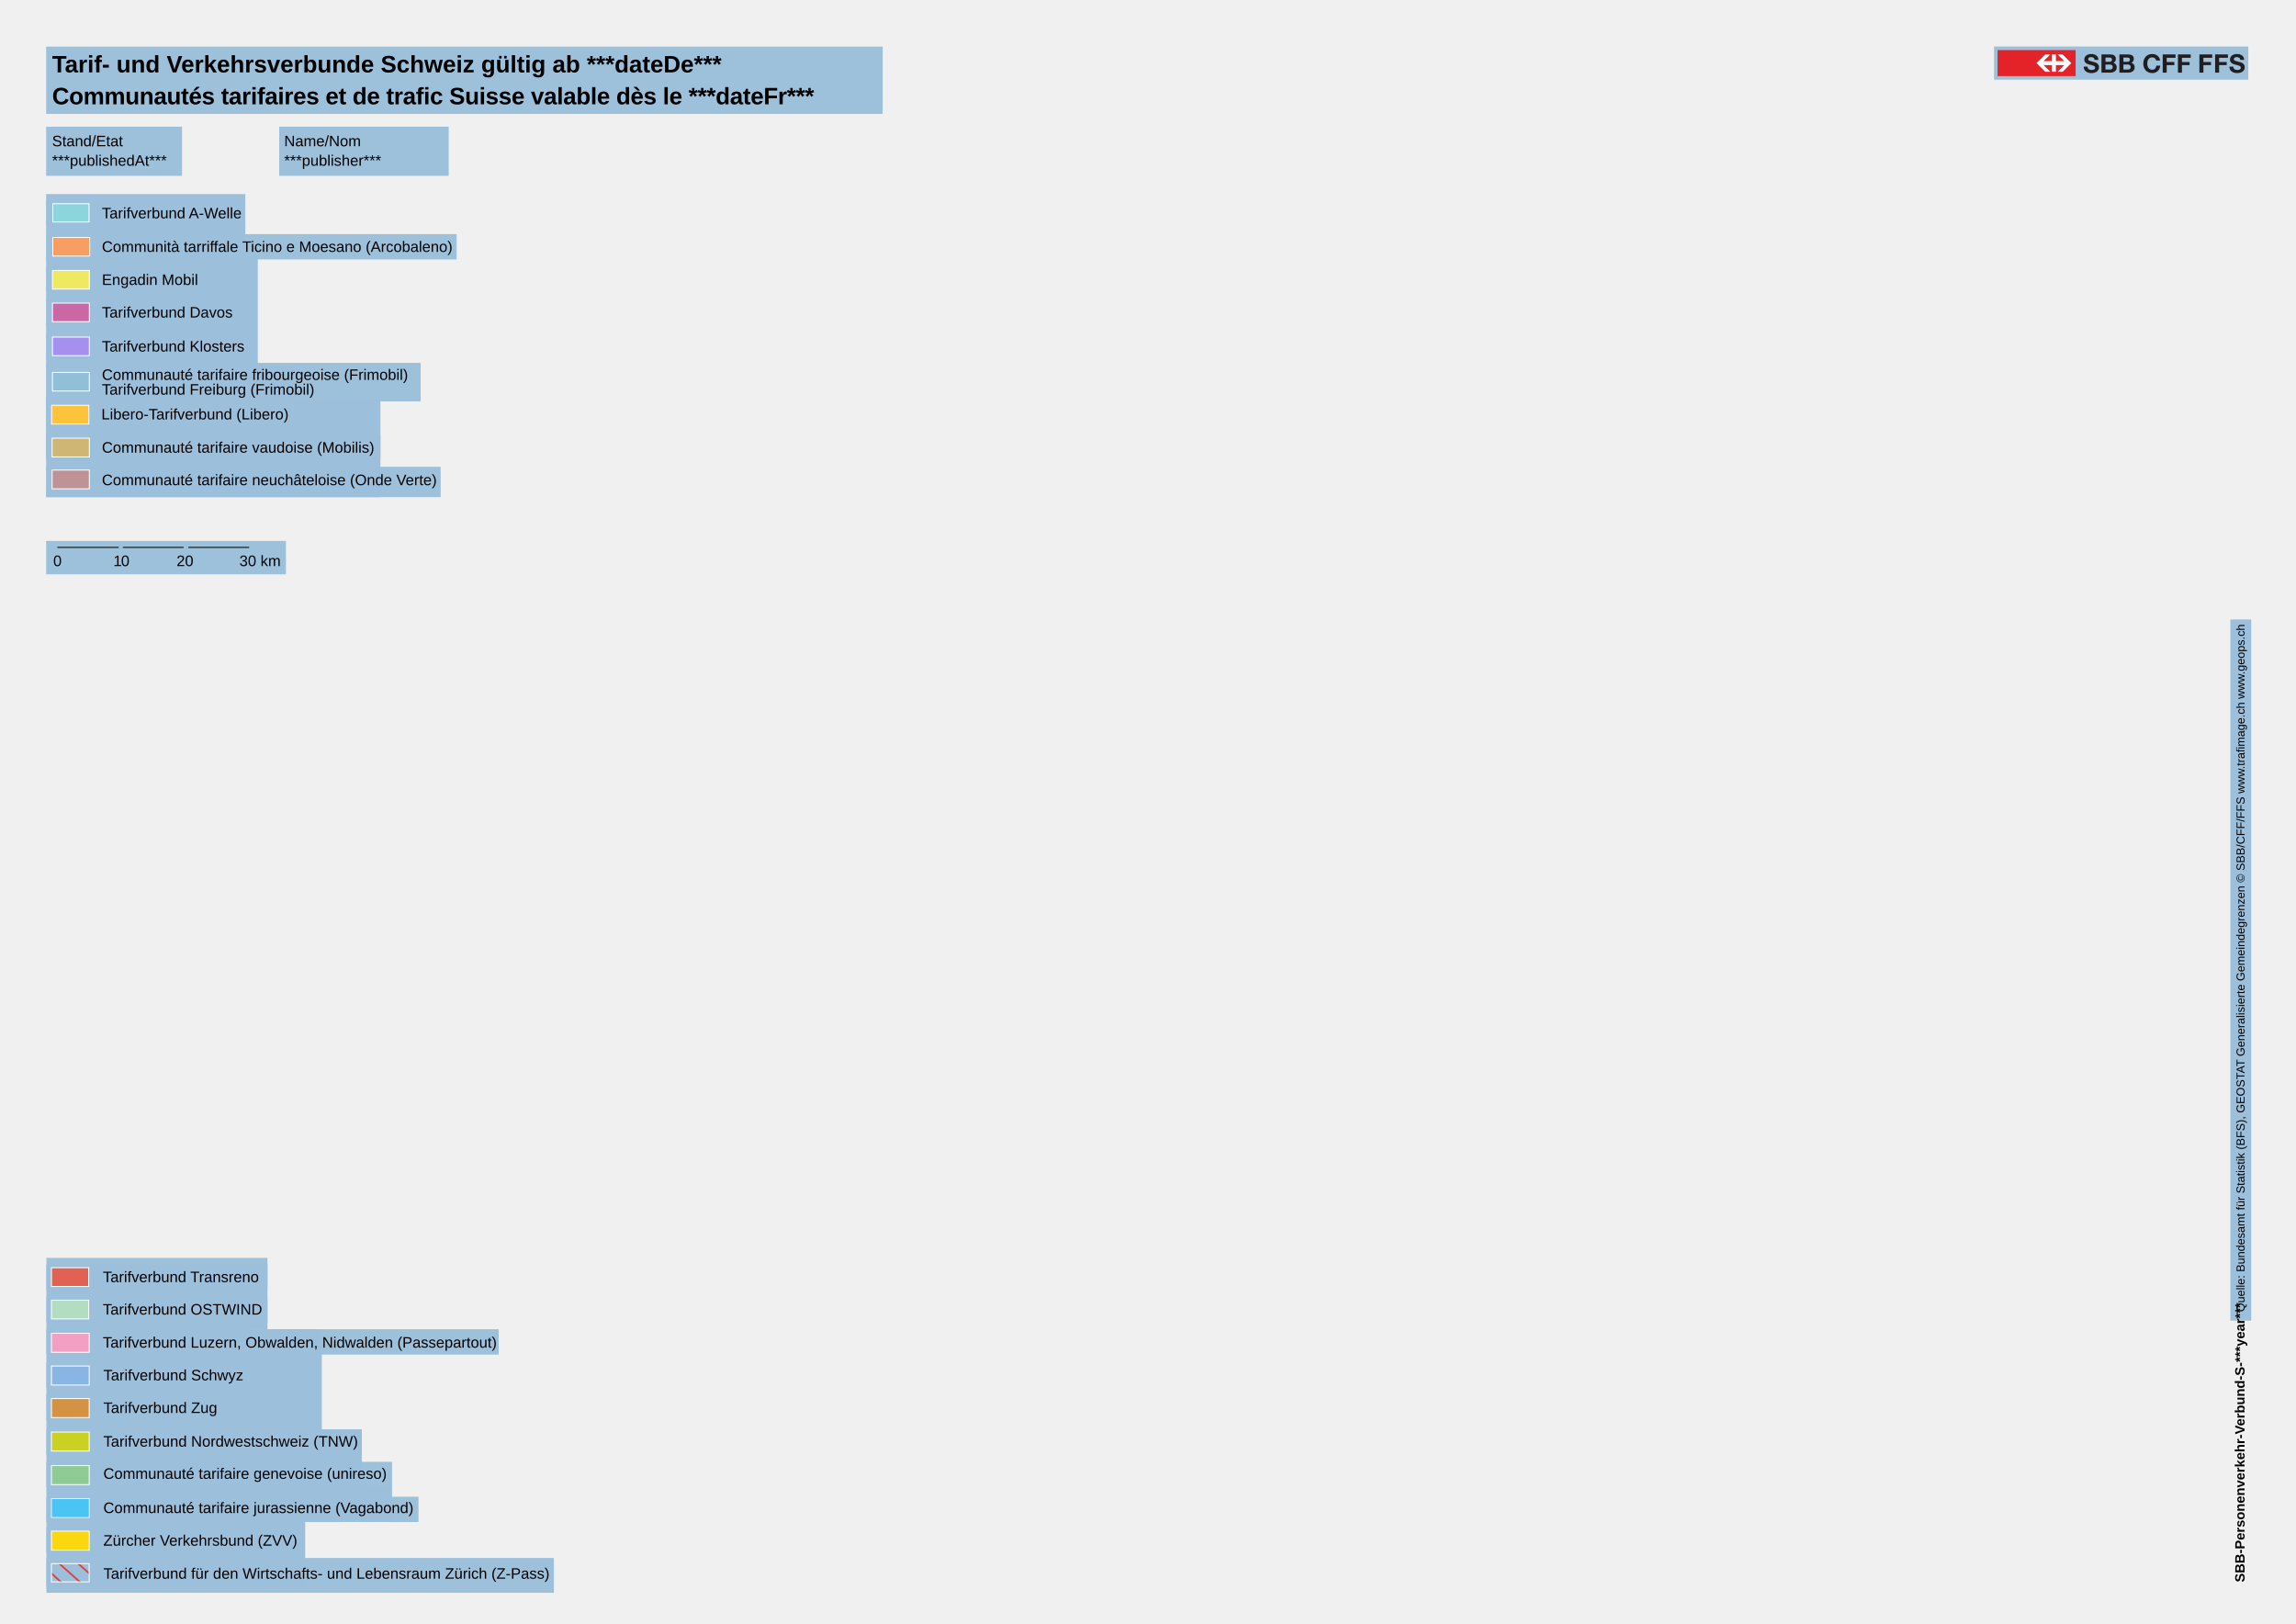
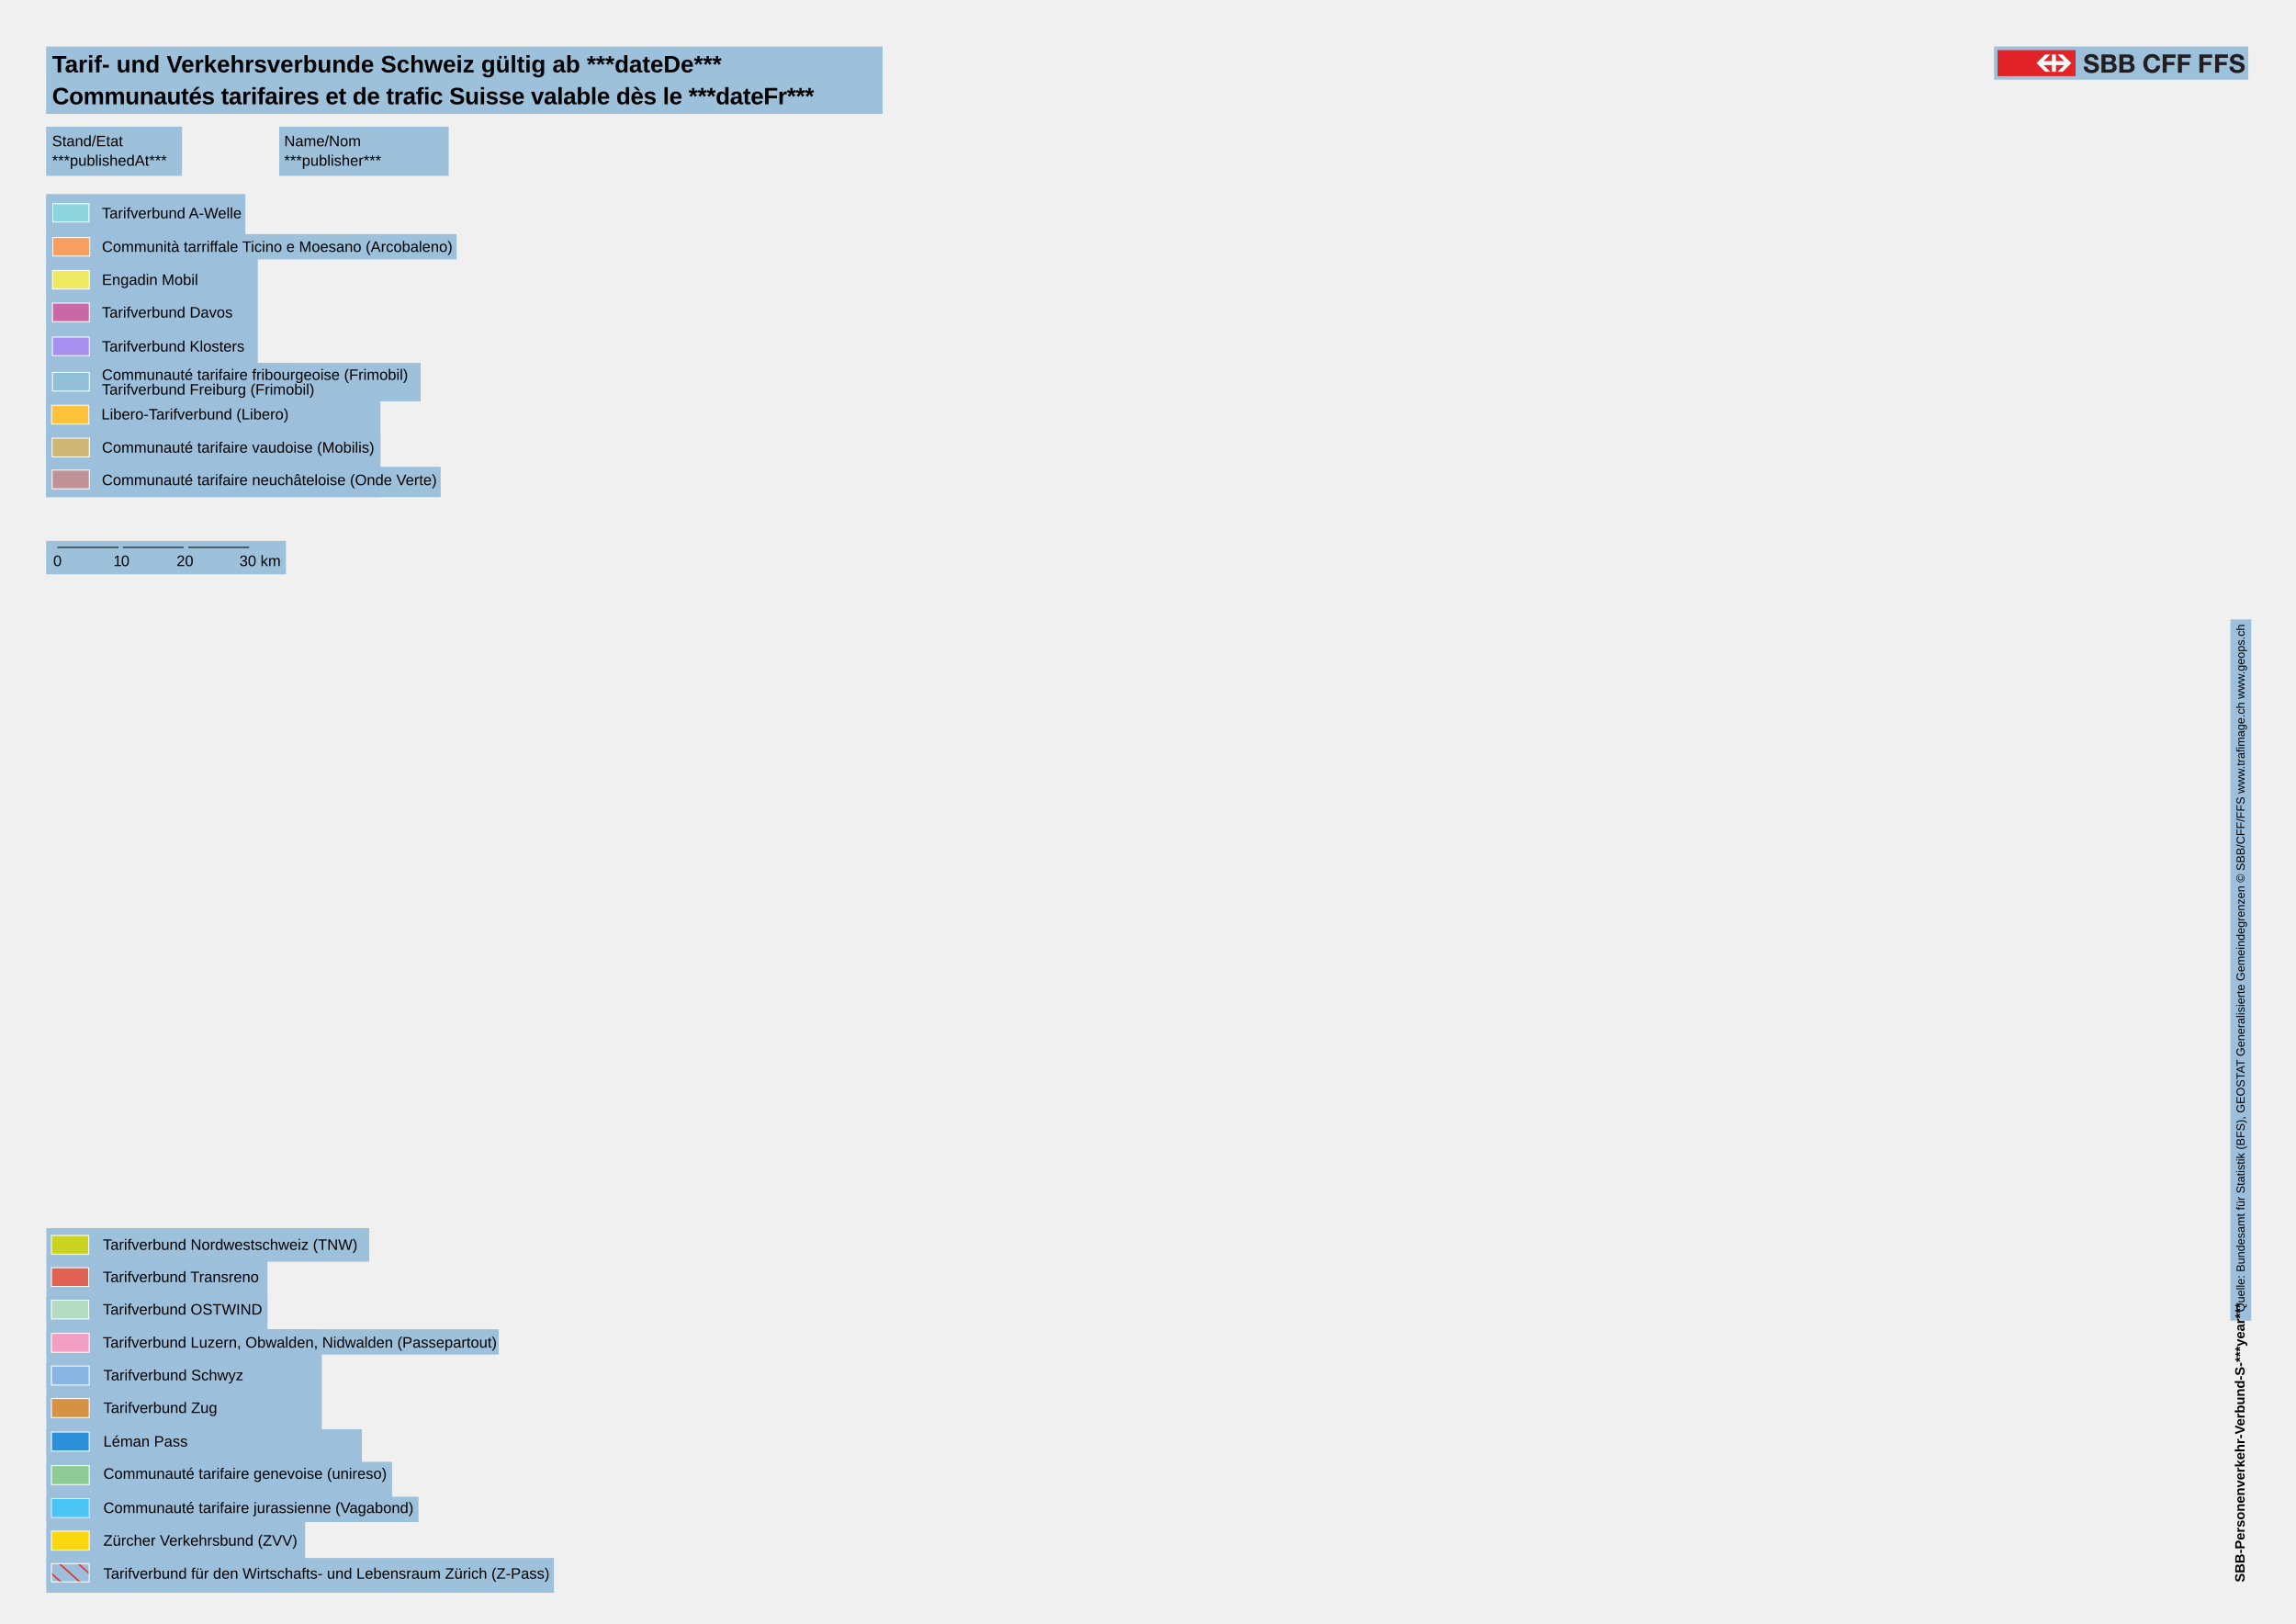
<svg xmlns="http://www.w3.org/2000/svg" id="svg8" width="2380.4" height="1683.111" version="1.1" viewBox="0 0 629.814 445.323">
  <defs id="defs2">
    <clipPath id="clip-path">
      <path id="rect2286" d="M3948.481 99.001h488.578v51.438h-488.578z" style="fill:none" />
    </clipPath>
    <clipPath id="clip-path-2">
      <path id="rect2289" d="M101.708 3090.76h74.539v36.066h-74.539z" style="fill:none" />
    </clipPath>
    <clipPath id="clip-path-77">
      <path id="path1545" d="M3910.071 19.321h708.661v74.608h-708.661z" class="cls-1" />
    </clipPath>
    <clipPath id="clip-path-2-6">
      <path id="path1548" d="M12.701 3161.651h57.046v28.745H12.701Z" class="cls-1" />
    </clipPath>
    <clipPath id="clip-path-7">
      <path id="path1545-6" d="M3910.071 19.321h708.661v74.608h-708.661z" class="cls-1" style="fill:none" />
    </clipPath>
    <clipPath id="clip-path-2-7">
      <path id="path1548-3" d="M12.701 3161.651h57.046v28.745H12.701Z" class="cls-1" style="fill:none" />
    </clipPath>
    <clipPath id="clip-path-8">
      <path id="path1545-0" d="M3910.071 19.321h708.661v74.608h-708.661z" class="cls-1" style="fill:none" />
    </clipPath>
    <clipPath id="clip-path-2-4">
      <path id="path1548-2" d="M12.701 3161.651h57.046v28.745H12.701Z" class="cls-1" style="fill:none" />
    </clipPath>
    <clipPath id="clip-path-8-0">
      <path id="path1545-0-4" d="M3910.071 19.321h708.661v74.608h-708.661z" class="cls-1" style="fill:none" />
    </clipPath>
    <clipPath id="clip-path-2-4-0">
      <path id="path1548-2-9" d="M12.701 3161.651h57.046v28.745H12.701Z" class="cls-1" style="fill:none" />
    </clipPath>
    <clipPath id="clip-path-8-0-0">
      <path id="path1545-0-4-9" d="M3910.071 19.321h708.661v74.608h-708.661z" class="cls-1" style="fill:none" />
    </clipPath>
    <clipPath id="clip-path-2-4-0-1">
      <path id="path1548-2-9-7" d="M12.701 3161.651h57.046v28.745H12.701Z" class="cls-1" style="fill:none" />
    </clipPath>
    <filter id="a" style="color-interpolation-filters:sRGB">
      <feFlood id="feFlood1298" flood-color="#9CBFDB" flood-opacity="1" result="result1" />
      <feImage id="feImage1300" result="result2" />
      <feBlend id="feBlend1302" in2="result1" mode="multiply" result="result4" />
      <feMerge id="feMerge1308" result="result3">
        <feMergeNode id="feMergeNode1304" in="result1" />
        <feMergeNode id="feMergeNode1306" in="SourceGraphic" />
      </feMerge>
    </filter>
    <filter id="b" style="color-interpolation-filters:sRGB">
      <feFlood id="feFlood1311" flood-color="#9CBFDB" flood-opacity="1" result="result1" />
      <feImage id="feImage1313" result="result2" />
      <feBlend id="feBlend1315" in2="result1" mode="multiply" result="result4" />
      <feMerge id="feMerge1321" result="result3">
        <feMergeNode id="feMergeNode1317" in="result1" />
        <feMergeNode id="feMergeNode1319" in="SourceGraphic" />
      </feMerge>
    </filter>
    <filter id="c" style="color-interpolation-filters:sRGB">
      <feFlood id="feFlood1324" flood-color="#9CBFDB" flood-opacity="1" result="result1" />
      <feImage id="feImage1326" result="result2" />
      <feBlend id="feBlend1328" in2="result1" mode="multiply" result="result4" />
      <feMerge id="feMerge1334" result="result3">
        <feMergeNode id="feMergeNode1330" in="result1" />
        <feMergeNode id="feMergeNode1332" in="SourceGraphic" />
      </feMerge>
    </filter>
    <filter id="filter2830" style="color-interpolation-filters:sRGB">
      <feFlood id="feFlood2818" flood-color="#C83737" flood-opacity="1" result="result1" />
      <feImage id="feImage2820" result="result2" />
      <feMerge id="feMerge2828" result="fbSourceGraphic">
        <feMergeNode id="feMergeNode2824" in="result1" />
        <feMergeNode id="feMergeNode2826" in="SourceGraphic" />
      </feMerge>
      <feBlend id="feBlend2822" in2="result1" mode="multiply" result="result4" />
      <feColorMatrix id="feColorMatrix1690" in="fbSourceGraphic" result="fbSourceGraphicAlpha" values="0 0 0 -1 0 0 0 0 -1 0 0 0 0 -1 0 0 0 0 1 0" />
      <feFlood id="feFlood1692" flood-color="#C83737" flood-opacity="1" result="result1" />
      <feImage id="feImage1694" result="result2" />
      <feBlend id="feBlend1696" in2="result1" mode="multiply" result="result4" />
      <feMerge id="feMerge1698" result="result3">
        <feMergeNode id="feMergeNode1700" in="result1" />
        <feMergeNode id="feMergeNode1702" in="fbSourceGraphic" />
      </feMerge>
    </filter>
    <filter id="a-2" style="color-interpolation-filters:sRGB">
      <feFlood id="feFlood1298-7" flood-color="#9CBFDB" flood-opacity="1" result="result1" />
      <feImage id="feImage1300-6" result="result2" />
      <feBlend id="feBlend1302-1" in2="result1" mode="multiply" result="result4" />
      <feMerge id="feMerge1308-3" result="result3">
        <feMergeNode id="feMergeNode1304-2" in="result1" />
        <feMergeNode id="feMergeNode1306-1" in="SourceGraphic" />
      </feMerge>
    </filter>
    <filter id="b-5" style="color-interpolation-filters:sRGB">
      <feFlood id="feFlood1311-9" flood-color="#9CBFDB" flood-opacity="1" result="result1" />
      <feImage id="feImage1313-9" result="result2" />
      <feBlend id="feBlend1315-1" in2="result1" mode="multiply" result="result4" />
      <feMerge id="feMerge1321-4" result="result3">
        <feMergeNode id="feMergeNode1317-9" in="result1" />
        <feMergeNode id="feMergeNode1319-1" in="SourceGraphic" />
      </feMerge>
    </filter>
    <filter id="c-0" style="color-interpolation-filters:sRGB">
      <feFlood id="feFlood1324-7" flood-color="#9CBFDB" flood-opacity="1" result="result1" />
      <feImage id="feImage1326-5" result="result2" />
      <feBlend id="feBlend1328-8" in2="result1" mode="multiply" result="result4" />
      <feMerge id="feMerge1334-7" result="result3">
        <feMergeNode id="feMergeNode1330-0" in="result1" />
        <feMergeNode id="feMergeNode1332-4" in="SourceGraphic" />
      </feMerge>
    </filter>
    <filter id="filter2830-6" style="color-interpolation-filters:sRGB">
      <feFlood id="feFlood2818-1" flood-color="#C83737" flood-opacity="1" result="result1" />
      <feImage id="feImage2820-0" result="result2" />
      <feMerge id="feMerge2828-4" result="fbSourceGraphic">
        <feMergeNode id="feMergeNode2824-2" in="result1" />
        <feMergeNode id="feMergeNode2826-2" in="SourceGraphic" />
      </feMerge>
      <feBlend id="feBlend2822-2" in2="result1" mode="multiply" result="result4" />
      <feColorMatrix id="feColorMatrix1690-0" in="fbSourceGraphic" result="fbSourceGraphicAlpha" values="0 0 0 -1 0 0 0 0 -1 0 0 0 0 -1 0 0 0 0 1 0" />
      <feFlood id="feFlood1692-5" flood-color="#C83737" flood-opacity="1" result="result1" />
      <feImage id="feImage1694-5" result="result2" />
      <feBlend id="feBlend1696-2" in2="result1" mode="multiply" result="result4" />
      <feMerge id="feMerge1698-9" result="result3">
        <feMergeNode id="feMergeNode1700-0" in="result1" />
        <feMergeNode id="feMergeNode1702-2" in="fbSourceGraphic" />
      </feMerge>
    </filter>
    <style id="style1551">.cls-1{fill:none}</style>
  </defs>
-   <path id="rect2966" d="M611.809 169.892h5.721v192.314h-5.721z" style="opacity:1;fill:#9cbfdb;fill-opacity:1;stroke:none;stroke-width:.4;stroke-miterlimit:4;stroke-dasharray:none;stroke-dashoffset:0;stroke-opacity:1" />
+   <path id="rect2966" d="M611.809 169.892h5.721v192.314h-5.721z" style="display:inline;opacity:1;fill:#9cbfdb;fill-opacity:1;stroke:none;stroke-width:.4;stroke-miterlimit:4;stroke-dasharray:none;stroke-dashoffset:0;stroke-opacity:1" />
  <path id="rect2498" d="M60.824 364.612h27.454v34.131H60.824z" style="opacity:1;fill:#9cbfdb;fill-opacity:1;stroke:none;stroke-width:.4;stroke-miterlimit:4;stroke-dasharray:none;stroke-dashoffset:0;stroke-opacity:1" />
-   <path id="rect2210" d="M60.824 346.785h12.547v17.828H60.824z" style="opacity:1;fill:#9cbfdb;fill-opacity:1;stroke:none;stroke-width:.4;stroke-miterlimit:4;stroke-dasharray:none;stroke-dashoffset:0;stroke-opacity:1" />
-   <path id="rect2206" d="M12.728 346.785h48.473v88.654H12.728z" style="opacity:1;fill:#9cbfdb;fill-opacity:1;stroke:none;stroke-width:.4;stroke-miterlimit:4;stroke-dasharray:none;stroke-dashoffset:0;stroke-opacity:1" />
+   <path id="rect2210" d="M60.824 345.76h12.547v18.853H60.824Z" style="opacity:1;fill:#9cbfdb;fill-opacity:1;stroke:none;stroke-width:.411;stroke-miterlimit:4;stroke-dasharray:none;stroke-dashoffset:0;stroke-opacity:1" />
+   <path id="rect2206" d="M12.728 345.76h48.473v89.679H12.728Z" style="opacity:1;fill:#9cbfdb;fill-opacity:1;stroke:none;stroke-width:.402;stroke-miterlimit:4;stroke-dasharray:none;stroke-dashoffset:0;stroke-opacity:1" />
  <path id="rect2204" d="M12.659 109.225h91.691v27.12H12.659z" style="opacity:1;fill:#9cbfdb;fill-opacity:1;stroke:none;stroke-width:.859;stroke-miterlimit:4;stroke-dasharray:none;stroke-dashoffset:0;stroke-opacity:1" />
  <path id="rect2202" d="M46.001 99.921h34.774v24.871H46.001z" style="opacity:1;fill:#9cbfdb;fill-opacity:1;stroke:none;stroke-width:.4;stroke-miterlimit:4;stroke-dasharray:none;stroke-dashoffset:0;stroke-opacity:1" />
  <path id="rect2197" d="M12.659 53.224h54.64v71.682h-54.64z" style="opacity:1;fill:#9cbfdb;fill-opacity:1;stroke:none;stroke-width:.4;stroke-miterlimit:4;stroke-dasharray:none;stroke-dashoffset:0;stroke-opacity:1" />
  <path id="rect2208" d="M60.824 346.785h7.232v34.131h-7.232z" style="opacity:1;fill:#9cbfdb;fill-opacity:1;stroke:none;stroke-width:.4;stroke-miterlimit:4;stroke-dasharray:none;stroke-dashoffset:0;stroke-opacity:1" />
  <path id="rect2212" d="M60.588 392.043h23.131v43.396H60.588z" style="opacity:1;fill:#9cbfdb;fill-opacity:1;stroke:none;stroke-width:.4;stroke-miterlimit:4;stroke-dasharray:none;stroke-dashoffset:0;stroke-opacity:1" />
  <path id="rect2214" d="M83.601 392.043H99.27v25.222H83.601z" style="opacity:1;fill:#9cbfdb;fill-opacity:1;stroke:none;stroke-width:.4;stroke-miterlimit:4;stroke-dasharray:none;stroke-dashoffset:0;stroke-opacity:1" />
  <path id="rect2216" d="M92.042 407.651h15.502v9.758H92.042z" style="opacity:1;fill:#9cbfdb;fill-opacity:1;stroke:none;stroke-width:.4;stroke-miterlimit:4;stroke-dasharray:none;stroke-dashoffset:0;stroke-opacity:1" />
  <path id="rect2200" d="M55.676 70.359h15.045v30.659H55.676z" style="opacity:1;fill:#9cbfdb;fill-opacity:1;stroke:none;stroke-width:.347;stroke-miterlimit:4;stroke-dasharray:none;stroke-dashoffset:0;stroke-opacity:1" />
  <g id="layer1" style="display:inline" transform="translate(881.619 210.478)">
-     <g id="layer1-9" style="stroke-width:1.889" transform="matrix(.52947 0 0 .52947 -881.689 -210.693)">
-       <g id="g3541" style="stroke-width:1.889" transform="matrix(.2621 0 0 .2621 .132 .406)">
+     <g id="layer1-9" style="stroke-width:1.889" transform="translate(-881.689 -210.693) scale(.52947)">
+       <g id="g3541" style="stroke-width:1.889" transform="translate(.132 .406) scale(.2621)">
        <path id="Rechteck_52" d="M3941.537 91.885h502.6v65.497h-502.6z" data-name="Rechteck 52" style="opacity:.99;fill:#9cbfdb;stroke-width:1.889" />
-         <path id="Rechteck_43" d="M91.721 2563.064h436.905v50H91.721z" data-name="Rechteck 43" style="opacity:.99;fill:#9cbfdb;stroke-width:1.913" />
-         <path id="Rechteck_34" d="M91.221 92.001h1653.487v133.063H91.221z" data-name="Rechteck 34" style="opacity:.99;fill:#9cbfdb;stroke-width:1.972" />
-         <path id="Rechteck_33" d="M91.221 250.395h268.581v97.095H91.221z" data-name="Rechteck 33" style="opacity:.99;fill:#9cbfdb;stroke-width:2.706" />
+         <path id="Rechteck_43" d="M91.721 2563.064h436.905v50H91.721Z" data-name="Rechteck 43" style="opacity:.99;fill:#9cbfdb;stroke-width:1.913" />
+         <path id="Rechteck_34" d="M91.221 92.001h1653.487v133.063H91.221Z" data-name="Rechteck 34" style="opacity:.99;fill:#9cbfdb;stroke-width:1.972" />
+         <path id="Rechteck_33" d="M91.221 250.395h268.581v97.095H91.221Z" data-name="Rechteck 33" style="opacity:.99;fill:#9cbfdb;stroke-width:2.706" />
        <path id="Rechteck_32" d="M551.893-347.49h335v97.095h-335z" data-name="Rechteck 32" style="opacity:.99;fill:#9cbfdb;stroke-width:2.182" transform="scale(1 -1)" />
-         <path id="Rechteck_31" d="M91.221 396.073h393.167v50H91.221z" data-name="Rechteck 31" style="opacity:.99;fill:#9cbfdb;stroke-width:1.889" />
+         <path id="Rechteck_31" d="M91.221 396.073h393.167v50H91.221Z" data-name="Rechteck 31" style="opacity:.99;fill:#9cbfdb;stroke-width:1.889" />
        <g id="Tarif-_und_Verkehrsverbunde_Schweiz_gültig_ab" data-name="Tarif- und Verkehrsverbunde Schweiz gültig ab" style="stroke-width:1.889">
          <text id="text2308" style="font-weight:700;font-size:47px;font-family:Arial-BoldMT,Arial;isolation:isolate;stroke-width:1.889" transform="translate(103.012 143.064)">Tarif- und Verkehrsverbunde Schweiz gültig ab ***dateDe***</text>
        </g>
        <g id="Communautés_tarifaires_et_de_trafic_Suisse_valable_dès_le" data-name="Communautés tarifaires et de trafic Suisse valable dès le" style="stroke-width:1.889">
          <text id="text2317" style="font-weight:700;font-size:47px;font-family:Arial-BoldMT,Arial;letter-spacing:-.01em;isolation:isolate;stroke-width:1.889" transform="translate(103.012 206.128)">Communautés tarifaires et de trafic Suisse valable dès le ***dateFr***</text>
        </g>
        <g id="Name_Nom" data-name="Name Nom" style="opacity:1;stroke-width:1.889" transform="translate(0 2.019)">
          <text id="text2320" style="font-size:30px;font-family:ArialMT,Arial;isolation:isolate;stroke-width:1.889" transform="translate(561.731 287.03)">Name/Nom</text>
        </g>
        <g id="tobias.hauser_sbb.ch" data-name="tobias.hauser sbb.ch" style="stroke-width:1.889" transform="translate(0 6.057)">
          <g id="g2325" style="opacity:1;isolation:isolate;stroke-width:1.889">
            <text id="text2323" style="font-size:30px;font-family:ArialMT,Arial;isolation:isolate;stroke-width:1.889" transform="translate(561.731 321.456)">***publisher***</text>
          </g>
        </g>
        <g id="Gruppe_15" data-name="Gruppe 15" style="opacity:.99;stroke-width:1.889" transform="translate(0 80.077)">
-           <path id="Rechteck_42" d="M91.221 988.963h473.98v66.001H91.221z" data-name="Rechteck 42" style="fill:#9cbfdb;stroke-width:1.889" />
+           <path id="Rechteck_42" d="M91.221 988.963h473.98v66.001H91.221Z" data-name="Rechteck 42" style="fill:#9cbfdb;stroke-width:1.889" />
          <path id="Linie_1" d="M113.277 1001.755H234.61" data-name="Linie 1" style="fill:none;stroke:#000;stroke-width:1.889;stroke-miterlimit:10" />
          <path id="Linie_2" d="M242.907 1001.755h120" data-name="Linie 2" style="fill:none;stroke:#000;stroke-width:1.889;stroke-miterlimit:10" />
          <path id="Linie_3" d="M372.24 1001.755h120.228" data-name="Linie 3" style="fill:none;stroke:#000;stroke-width:1.889;stroke-miterlimit:10" />
          <g id="_0" data-name="0" style="stroke-width:1.889">
            <text id="text2332" style="font-size:30px;font-family:ArialMT,Arial;isolation:isolate;stroke-width:1.889" transform="translate(105.221 1038.732)">0</text>
          </g>
          <g id="_10" data-name="10" style="stroke-width:1.889">
            <text id="text2335" style="font-size:30px;font-family:ArialMT,Arial;letter-spacing:-.05em;isolation:isolate;stroke-width:1.889" transform="translate(224.1 1038.73)">10</text>
          </g>
          <g id="_20" data-name="20" style="stroke-width:1.889">
            <text id="text2340" style="font-size:30px;font-family:ArialMT,Arial;isolation:isolate;stroke-width:1.889" transform="translate(348.956 1038.73)">20</text>
          </g>
          <g id="_30_km" data-name="30 km" style="stroke-width:1.889">
            <text id="text2343" style="font-size:30px;font-family:ArialMT,Arial;isolation:isolate;stroke-width:1.889" transform="translate(473.241 1038.73)">30 km</text>
          </g>
        </g>
        <g id="Stand_Etat" data-name="Stand Etat" style="opacity:1;stroke-width:1.889" transform="translate(0 2.019)">
          <text id="text2347" style="font-size:30px;font-family:ArialMT,Arial;isolation:isolate;stroke-width:1.889" transform="translate(102.922 287.03)">Stand/Etat</text>
        </g>
        <g id="_12.2020" data-name="12.202" style="opacity:1;stroke-width:1.889" transform="translate(0 6.057)">
          <text id="text2350" style="font-size:30px;font-family:ArialMT,Arial;isolation:isolate;stroke-width:1.889" transform="translate(102.922 321.457)">***publishedAt***</text>
        </g>
        <g id="layer1-4" style="stroke-width:1.889">
          <g id="q10" style="stroke-width:1.889">
            <g id="g2871" style="stroke-width:1.889">
              <g id="q11" style="stroke-width:1.889">
                <g id="g2366" clip-path="url(#clip-path)" style="stroke-width:1.889">
                  <g id="Gruppe_16" data-name="Gruppe 16" style="stroke-width:1.889">
                    <g id="g2877" style="stroke-width:1.889">
-                       <path id="path2879" d="M3948.48 150.438h154.313V99.001H3948.48z" style="fill:#e42328;stroke-width:1.889" />
+                       <path id="path2879" d="M3948.48 150.438h154.313V99.001H3948.48Z" style="fill:#e42328;stroke-width:1.889" />
                      <path id="path2881" d="M4039.314 120.783h16.684v-13.21h7.86v13.21h16.684l-13.423-13.21h9.96l17.147 17.147-17.146 17.145h-9.968l13.423-13.209h-16.677v13.21h-7.86v-13.21h-16.684l13.422 13.21h-9.954l-17.146-17.146 17.146-17.145h9.956" style="fill:#fff;stroke-width:1.889" />
                      <path id="path2883" d="M4118.717 131.624c-.1 8.876 7.362 12.81 15.327 12.81 9.783 0 14.978-4.94 14.978-11.549 0-8.164-8.067-9.829-10.691-10.48-9.026-2.322-10.737-2.676-10.737-5.446 0-3.025 2.92-4.082 5.446-4.082 3.783 0 6.86 1.107 7.109 5.447h7.666c0-8.32-6.909-11.594-14.42-11.594-6.505 0-13.463 3.53-13.463 10.893 0 6.757 5.394 8.825 10.742 10.234 5.294 1.41 10.686 2.068 10.686 5.946 0 3.683-4.236 4.49-7.008 4.49-4.237 0-7.965-1.869-7.965-6.658" style="fill:#221e20;stroke-width:1.889" />
                      <path id="path2885" d="M4161.82 113.73h7.412c2.82 0 5.446.702 5.446 4.132 0 3.025-2.068 4.286-4.84 4.286h-8.018zm-7.915 29.846h17.443c6.505 0 12.71-3.126 12.71-10.438 0-4.486-2.223-7.865-6.61-9.126a7.894 7.894 0 0 0 4.896-7.515c0-6.704-4.64-8.922-11.499-8.922h-16.94zm7.915-16.035h8.618c3.378 0 5.697 1.465 5.697 5.144 0 3.729-2.721 4.74-5.846 4.74h-8.469" style="fill:#221e20;fill-rule:evenodd;stroke-width:1.889" />
                      <path id="path2887" d="M4197.25 113.73h7.412c2.82 0 5.446.702 5.446 4.132 0 3.025-2.068 4.286-4.84 4.286h-8.018zm-7.914 29.846h17.442c6.505 0 12.705-3.126 12.705-10.438 0-4.486-2.217-7.865-6.604-9.126a7.896 7.896 0 0 0 4.89-7.515c0-6.704-4.636-8.922-11.494-8.922h-16.94zm7.92-16.035h8.617c3.378 0 5.698 1.465 5.698 5.144 0 3.729-2.721 4.74-5.847 4.74h-8.468" style="fill:#221e20;fill-rule:evenodd;stroke-width:1.889" />
                      <path id="path2889" d="M4269.766 119.676c-.957-8.32-7.612-12.955-15.527-12.955-11.145 0-17.695 8.319-17.695 19.006 0 10.387 6.55 18.706 17.695 18.706 8.824 0 15.023-5.747 15.83-14.724h-7.667c-.603 4.74-3.325 8.066-8.164 8.066-7.108 0-9.784-6.05-9.784-12.052 0-6.3 2.677-12.35 9.784-12.35 3.93 0 7.362 2.721 7.865 6.3" style="fill:#221e20;stroke-width:1.889" />
                      <path id="path2891" d="M4274.943 143.576h7.915v-14.874h15.077v-6.15h-15.077v-8.32h17.394v-6.653h-25.31" style="fill:#221e20;stroke-width:1.889" />
                      <path id="path2893" d="M4305.065 143.576h7.893v-14.874h15.059v-6.15h-15.065v-8.32h17.374v-6.653h-25.261" style="fill:#221e20;stroke-width:1.889" />
                      <path id="path2895" d="M4347.472 143.576h7.935v-14.874h15.06v-6.15h-15.06v-8.32h17.374v-6.653h-25.309" style="fill:#221e20;stroke-width:1.889" />
                      <path id="path2897" d="M4378.545 143.576h7.893v-14.874h15.058v-6.15h-15.059v-8.32h17.418v-6.653h-25.31" style="fill:#221e20;stroke-width:1.889" />
                      <path id="path2899" d="M4406.757 131.624c-.09 8.876 7.348 12.81 15.331 12.81 9.798 0 14.969-4.94 14.969-11.549 0-8.164-8.074-9.829-10.66-10.48-9.026-2.322-10.75-2.676-10.75-5.446 0-3.025 2.903-4.082 5.447-4.082 3.764 0 6.85 1.107 7.12 5.447h7.621c0-8.32-6.894-11.594-14.379-11.594-6.531 0-13.471 3.53-13.471 10.893 0 6.757 5.397 8.825 10.75 10.234 5.262 1.41 10.66 2.068 10.66 5.946 0 3.683-4.22 4.49-6.986 4.49-4.264 0-7.983-1.869-7.983-6.658" style="fill:#221e20;stroke-width:1.889" />
                    </g>
                  </g>
                </g>
              </g>
            </g>
          </g>
        </g>
        <g id="Gruppe_17" data-name="Gruppe 17" style="stroke-width:1.889">
          <path id="Rechteck_7" d="M101.721 2569.521h73.599v37.086h-73.599z" data-name="Rechteck 7" style="fill:#b2ddc2;stroke:#fff;stroke-width:1.889;stroke-miterlimit:10" />
          <g id="Tarifverbund_OSTWIND" data-name="Tarifverbund OSTWIND" style="stroke-width:1.889">
            <text id="text2377" style="font-size:30px;font-family:ArialMT,Arial;isolation:isolate;stroke-width:1.889" transform="translate(203.272 2598.043)">Tarifverbund OSTWIND</text>
          </g>
        </g>
        <g id="Gruppe_18" data-name="Gruppe 18" style="opacity:.99;stroke-width:1.889">
-           <path id="Rechteck_44" d="M91.721 2627.064h894.018v50H91.721z" data-name="Rechteck 44" style="fill:#9cbfdb;stroke-width:2.206" />
+           <path id="Rechteck_44" d="M91.721 2627.064h894.018v50H91.721Z" data-name="Rechteck 44" style="fill:#9cbfdb;stroke-width:2.206" />
          <path id="Rechteck_8" d="M101.721 2634.963h74.636v37.609h-74.636z" data-name="Rechteck 8" style="fill:#f49ec3;stroke:#fff;stroke-width:1.889;stroke-miterlimit:10" />
          <g id="Tarifverbund_Luzern_Obwalden_Nidwalden_Passepartout_" data-name="Tarifverbund Luzern Obwalden Nidwalden Passepartout" style="stroke-width:1.889">
            <text id="text2387" style="font-size:30px;font-family:ArialMT,Arial;isolation:isolate;stroke-width:1.889" transform="translate(203.272 2663.372)">Tarifverbund Luzern, Obwalden, Nidwalden (Passepartout)</text>
          </g>
        </g>
        <g id="Gruppe_19" data-name="Gruppe 19" style="opacity:.99;stroke-width:1.889">
-           <path id="Rechteck_45" d="M91.721 2693.064h398.311v50H91.721z" data-name="Rechteck 45" style="fill:#9cbfdb;stroke-width:1.889" />
+           <path id="Rechteck_45" d="M91.721 2693.064h398.311v50H91.721Z" data-name="Rechteck 45" style="fill:#9cbfdb;stroke-width:1.889" />
          <path id="Rechteck_9" d="M101.721 2699.691h74.636v37.609h-74.636z" data-name="Rechteck 9" style="fill:#89b5e4;stroke:#fff;stroke-width:1.889;stroke-miterlimit:10" />
          <g id="Tarifverbund_Schwyz" data-name="Tarifverbund Schwyz" style="stroke-width:1.889">
            <text id="text2397" style="font-size:30px;font-family:ArialMT,Arial;isolation:isolate;stroke-width:1.889" transform="translate(204.272 2728.04)">Tarifverbund Schwyz</text>
          </g>
        </g>
        <g id="Gruppe_20" data-name="Gruppe 20" style="opacity:.99;stroke-width:1.889">
-           <path id="Rechteck_46" d="M91.721 2756.064h347.104v50H91.721z" data-name="Rechteck 46" style="fill:#9cbfdb;stroke-width:1.889" />
+           <path id="Rechteck_46" d="M91.721 2756.064h347.104v50H91.721Z" data-name="Rechteck 46" style="fill:#9cbfdb;stroke-width:1.889" />
          <path id="Rechteck_10" d="M101.721 2764.03h74.636v37.609h-74.636z" data-name="Rechteck 10" style="fill:#d59241;stroke:#fff;stroke-width:1.889;stroke-miterlimit:10" />
          <g id="Tarifverbund_Zug" data-name="Tarifverbund Zug" style="stroke-width:1.889">
            <text id="text2407" style="font-size:30px;font-family:ArialMT,Arial;isolation:isolate;stroke-width:1.889" transform="translate(204.272 2792.483)">Tarifverbund Zug</text>
          </g>
        </g>
        <g id="Gruppe_21" data-name="Gruppe 21" style="opacity:.99;stroke-width:1.889">
-           <path id="Rechteck_47" d="M91.721 2825.064h623.416v50H91.721z" data-name="Rechteck 47" style="fill:#9cbfdb;stroke-width:1.889" />
-           <path id="Rechteck_11" d="M101.721 2830.183h74.636v37.609h-74.636z" data-name="Rechteck 11" style="fill:#cad320;stroke:#fff;stroke-width:1.889;stroke-miterlimit:10" />
+           <path id="Rechteck_47" d="M91.721 2825.064h623.416v50H91.721Z" data-name="Rechteck 47" style="fill:#9cbfdb;stroke-width:1.889" />
+           <path id="Rechteck_11" d="M101.721 2830.183h74.636v37.609h-74.636z" data-name="Rechteck 11" style="fill:#2b8fd9;fill-opacity:1;stroke:#fff;stroke-width:1.889;stroke-miterlimit:10" />
          <g id="Tarifverbund_Nordwestschweiz_TNW_" data-name="Tarifverbund Nordwestschweiz TNW" style="stroke-width:1.889">
-             <text id="text2417" style="font-size:30px;font-family:ArialMT,Arial;isolation:isolate;stroke-width:1.889" transform="translate(204.272 2858.928)">Tarifverbund Nordwestschweiz (TNW)</text>
+             <text id="text2417" style="font-style:normal;font-variant:normal;font-weight:400;font-stretch:normal;font-size:30px;font-family:ArialMT,Arial;-inkscape-font-specification:&quot;ArialMT, Arial, Normal&quot;;font-variant-ligatures:normal;font-variant-caps:normal;font-variant-numeric:normal;font-variant-east-asian:normal;isolation:isolate;stroke-width:1.889" transform="translate(204.272 2858.928)">
+               <tspan id="tspan1531" x="0" y="0">Léman Pass</tspan>
+             </text>
          </g>
        </g>
        <g id="Gruppe_22" data-name="Gruppe 22" style="opacity:.99;stroke-width:1.889">
-           <path id="Rechteck_48" d="M91.721 2889.064h683.241v50H91.721z" data-name="Rechteck 48" style="fill:#9cbfdb;stroke-width:1.889" />
+           <path id="Rechteck_48" d="M91.721 2889.064h683.241v50H91.721Z" data-name="Rechteck 48" style="fill:#9cbfdb;stroke-width:1.889" />
          <path id="Rechteck_12" d="M101.721 2896.486h74.636v37.609h-74.636z" data-name="Rechteck 12" style="fill:#8fcc93;stroke:#fff;stroke-width:1.889;stroke-miterlimit:10" />
          <g id="Communauté_tarifaire_genevoise_unireso_" data-name="Communauté tarifaire genevoise unireso" style="stroke-width:1.889">
            <g id="g2425" style="isolation:isolate;stroke-width:1.889">
              <text id="text2423" style="font-size:30px;font-family:ArialMT,Arial;isolation:isolate;stroke-width:1.889" transform="translate(204.272 2922.594)">Communauté tarifaire genevoise (unireso)</text>
            </g>
          </g>
        </g>
        <g id="Gruppe_23" data-name="Gruppe 23" style="opacity:.99;stroke-width:1.889">
-           <path id="Rechteck_49" d="M91.721 2958.064h735.461v50H91.721z" data-name="Rechteck 49" style="fill:#9cbfdb;stroke-width:1.889" />
+           <path id="Rechteck_49" d="M91.721 2958.064h735.461v50H91.721Z" data-name="Rechteck 49" style="fill:#9cbfdb;stroke-width:1.889" />
          <path id="Rechteck_13" d="M101.721 2961.516h74.636v37.609h-74.636z" data-name="Rechteck 13" style="fill:#4ac4f5;stroke:#fff;stroke-width:1.417px;stroke-miterlimit:10" />
          <g id="Communauté_tarifaire_jurassienne_Vagabond_" data-name="Communauté tarifaire jurassienne Vagabond" style="stroke-width:1.889">
            <g id="g2437" style="isolation:isolate;stroke-width:1.889">
              <text id="text2435" style="font-size:30px;font-family:ArialMT,Arial;isolation:isolate;stroke-width:1.889" transform="translate(204.272 2990.261)">Communauté tarifaire jurassienne (Vagabond)</text>
            </g>
          </g>
        </g>
        <g id="Gruppe_24" data-name="Gruppe 24" style="opacity:.99;stroke-width:1.889">
-           <path id="Rechteck_50" d="M91.721 3019.064h510.718v50H91.721z" data-name="Rechteck 50" style="fill:#9cbfdb;stroke-width:1.926" />
+           <path id="Rechteck_50" d="M91.721 3019.064h510.718v50H91.721Z" data-name="Rechteck 50" style="fill:#9cbfdb;stroke-width:1.926" />
          <path id="Rechteck_14" d="M101.721 3026.016h74.636v37.609h-74.636z" data-name="Rechteck 14" style="fill:#fbd80c;stroke:#fff;stroke-width:1.889;stroke-miterlimit:10" />
          <g id="Zürcher_Verkehrsbund_ZVV_" data-name="Zürcher Verkehrsbund ZVV" style="stroke-width:1.889">
            <text id="text2447" style="font-size:30px;font-family:ArialMT,Arial;isolation:isolate;stroke-width:1.889" transform="translate(204.272 3054.761)">Zürcher Verkehrsbund (ZVV)</text>
          </g>
        </g>
        <g id="Gruppe_27" data-name="Gruppe 27" style="opacity:.99;stroke-width:1.889">
-           <path id="Rechteck_51" d="M91.721 3079.064h1003.153v68.819H91.721z" data-name="Rechteck 51" style="fill:#9cbfdb;stroke-width:1.889" />
+           <path id="Rechteck_51" d="M91.721 3079.064h1003.153v68.819H91.721Z" data-name="Rechteck 51" style="fill:#9cbfdb;stroke-width:1.889" />
          <g id="g2456" clip-path="url(#clip-path-2)" style="stroke-width:1.889">
            <g id="Gruppe_25" data-name="Gruppe 25" style="stroke-width:1.889">
              <path id="Rechteck_15" d="m141.64 3080.923 2.308-2.389 42.221 37.61-2.309 2.39z" data-name="Rechteck 15" style="fill:#e83835;fill-opacity:1;stroke-width:1.889" />
              <path id="Rechteck_16" d="m114.677 3090.197 2.309-2.39 45.51 40.541-2.308 2.39z" data-name="Rechteck 16" style="fill:#e83835;fill-opacity:1;stroke-width:1.889" />
              <path id="Rechteck_17" d="m89.325 3100.936 2.309-2.39 45.51 40.542-2.308 2.389z" data-name="Rechteck 17" style="fill:#e83835;fill-opacity:1;stroke-width:1.889" />
            </g>
          </g>
          <path id="Rechteck_19" d="M101.708 3090.253h74.539v36.066h-74.539z" data-name="Rechteck 19" style="fill:none;stroke:#fff;stroke-width:1.889;stroke-miterlimit:10" />
        </g>
        <g id="Gruppe_28" data-name="Gruppe 28" style="stroke-width:1.889">
          <path id="Rechteck_20" d="M104.345 402.588h71.599v36.078h-71.599z" data-name="Rechteck 20" style="fill:#8cd5dc;stroke:#fff;stroke-width:1.889;stroke-miterlimit:10" />
          <g id="Tarifverbund_A-Welle" data-name="Tarifverbund A-Welle" style="opacity:1;stroke-width:1.889">
            <text id="text2473" style="font-size:30px;font-family:ArialMT,Arial;isolation:isolate;stroke-width:1.889" transform="translate(201.39 431.466)">Tarifverbund A-Welle</text>
          </g>
        </g>
        <g id="Gruppe_29" data-name="Gruppe 29" style="opacity:.99;stroke-width:1.889">
-           <path id="Rechteck_35" d="M91.221 462.734H902.61v50H91.221z" data-name="Rechteck 35" style="fill:#9cbfdb;stroke-width:1.889" />
+           <path id="Rechteck_35" d="M91.221 462.734H902.61v50H91.221Z" data-name="Rechteck 35" style="fill:#9cbfdb;stroke-width:1.889" />
          <path id="Rechteck_21" d="M104.345 469.359h72.932v36.75h-72.932z" data-name="Rechteck 21" style="fill:#f89e5f;stroke:#fff;stroke-width:1.889;stroke-miterlimit:10" />
          <g id="Communità_tariffale_Ticino_e_Moesano_Aecobaleno_" data-name="Communità tariffale Ticino e Moesano Aecobaleno" style="stroke-width:1.889">
            <g id="g2491" style="isolation:isolate;stroke-width:1.889">
              <text id="text2489" style="font-size:30px;font-family:ArialMT,Arial;isolation:isolate;stroke-width:1.889" transform="translate(201.39 497.79)">Communità tarriffale Ticino e Moesano (Arcobaleno)</text>
            </g>
          </g>
        </g>
        <g id="Gruppe_30" data-name="Gruppe 30" style="opacity:.99;stroke-width:1.889">
-           <path id="Rechteck_36" d="M91.221 527.406h309.611v50H91.221z" data-name="Rechteck 36" style="fill:#9cbfdb;stroke-width:1.889" />
+           <path id="Rechteck_36" d="M91.221 527.406h309.611v50H91.221Z" data-name="Rechteck 36" style="fill:#9cbfdb;stroke-width:1.889" />
          <path id="Rechteck_22" d="M103.678 534.531h72.932v36.75h-72.932z" data-name="Rechteck 22" style="fill:#f0ea60;stroke:#fff;stroke-width:1.889;stroke-miterlimit:10" />
          <g id="Engadin_Mobil" data-name="Engadin Mobil" style="stroke-width:1.889">
            <text id="text2499" style="font-size:30px;font-family:ArialMT,Arial;isolation:isolate;stroke-width:1.889" transform="translate(201.39 563.13)">Engadin Mobil</text>
          </g>
        </g>
        <g id="Gruppe_31" data-name="Gruppe 31" style="opacity:.99;stroke-width:1.889">
-           <path id="Rechteck_37" d="M91.221 592.403h392.345v50H91.221z" data-name="Rechteck 37" style="fill:#9cbfdb;stroke-width:1.581" />
+           <path id="Rechteck_37" d="M91.221 592.403h392.345v50H91.221Z" data-name="Rechteck 37" style="fill:#9cbfdb;stroke-width:1.581" />
          <path id="Rechteck_23" d="M103.678 599.028h72.932v36.75h-72.932z" data-name="Rechteck 23" style="fill:#ca68a3;stroke:#fff;stroke-width:1.889;stroke-miterlimit:10" />
          <g id="Tarifgemeinschaft_Davos_Klosters" data-name="Tarifgemeinschaft Davos Klosters" style="stroke-width:1.889">
            <text id="text2509" style="font-style:normal;font-variant:normal;font-weight:400;font-stretch:normal;font-size:30px;font-family:ArialMT,Arial;-inkscape-font-specification:&quot;ArialMT, Arial, Normal&quot;;font-variant-ligatures:normal;font-variant-caps:normal;font-variant-numeric:normal;font-variant-east-asian:normal;isolation:isolate;stroke-width:1.889" transform="translate(201.39 627.57)">
              <tspan id="tspan1107" x="0" y="0">Tarifverbund Davos</tspan>
            </text>
          </g>
        </g>
        <g id="Gruppe_31-1" data-name="Gruppe 31" style="display:inline;opacity:.99;stroke-width:1.889" transform="translate(0 67.16)">
-           <path id="Rechteck_37-1" d="M91.221 592.403h406.317v50H91.221z" data-name="Rechteck 37" style="fill:#9cbfdb;stroke-width:1.609" />
+           <path id="Rechteck_37-1" d="M91.221 592.403h406.317v50H91.221Z" data-name="Rechteck 37" style="fill:#9cbfdb;stroke-width:1.609" />
          <path id="Rechteck_23-0" d="M103.678 599.028h72.932v36.75h-72.932z" data-name="Rechteck 23" style="fill:#a78fef;fill-opacity:1;stroke:#fff;stroke-width:1.889;stroke-miterlimit:10" />
          <g id="Tarifgemeinschaft_Davos_Klosters-8" data-name="Tarifgemeinschaft Davos Klosters" style="stroke-width:1.889">
            <text id="text2509-5" style="font-style:normal;font-variant:normal;font-weight:400;font-stretch:normal;font-size:30px;font-family:ArialMT,Arial;-inkscape-font-specification:&quot;ArialMT, Arial, Normal&quot;;font-variant-ligatures:normal;font-variant-caps:normal;font-variant-numeric:normal;font-variant-east-asian:normal;isolation:isolate;stroke-width:1.889" transform="translate(201.39 627.57)">
              <tspan id="tspan1107-0" x="0" y="0">Tarifverbund Klosters</tspan>
            </text>
          </g>
        </g>
        <g id="Gruppe_32" data-name="Gruppe 32" style="opacity:.99;stroke-width:1.889" transform="translate(0 72.45)">
-           <path id="Rechteck_38" d="M91.221 644.739h740.278v76H91.221z" data-name="Rechteck 38" style="fill:#9cbfdb;stroke-width:1.889" />
+           <path id="Rechteck_38" d="M91.221 644.739h740.278v76H91.221Z" data-name="Rechteck 38" style="fill:#9cbfdb;stroke-width:1.889" />
          <path id="Rechteck_24" d="M103.678 663.563h72.932v36.75h-72.932z" data-name="Rechteck 24" style="fill:#92c0d8;stroke:#fff;stroke-width:1.889;stroke-miterlimit:10" />
          <g id="Communautés_tarifaire_fribourgeoise_Frimobil_" data-name="Communautés tarifaire fribourgeoise Frimobil" style="stroke-width:1.889">
            <g id="g2517" style="isolation:isolate;stroke-width:1.889">
              <text id="text2515" style="font-size:30px;font-family:ArialMT,Arial;isolation:isolate;stroke-width:1.889" transform="translate(201.39 678.38)">Communauté tarifaire fribourgeoise (Frimobil)</text>
            </g>
          </g>
          <g id="Tarifverbund_Freiburg_Frimobil_" data-name="Tarifverbund Freiburg Frimobil" style="stroke-width:1.889">
            <text id="text2524" style="font-size:30px;font-family:ArialMT,Arial;isolation:isolate;stroke-width:1.889" transform="translate(201.39 707.481)">Tarifverbund Freiburg (Frimobil)</text>
          </g>
        </g>
        <g id="Gruppe_33" data-name="Gruppe 33" style="opacity:.99;stroke-width:1.889" transform="translate(0 72.45)">
-           <path id="Rechteck_39" d="M91.243 722.073h490.822v50H91.243z" data-name="Rechteck 39" style="fill:#9cbfdb;stroke-width:1.889" />
+           <path id="Rechteck_39" d="M91.243 722.073h490.822v50H91.243Z" data-name="Rechteck 39" style="fill:#9cbfdb;stroke-width:1.889" />
          <path id="Rechteck_25" d="M102.011 728.53h73.599v37.086h-73.599z" data-name="Rechteck 25" style="fill:#ffc439;stroke:#fff;stroke-width:1.889;stroke-miterlimit:10" />
          <g id="Libero-Tarifverbund_Libero_" data-name="Libero-Tarifverbund Libero" style="stroke-width:1.889">
            <text id="text2534" style="font-size:30px;font-family:ArialMT,Arial;isolation:isolate;stroke-width:1.889" transform="translate(200.39 756.467)">Libero-Tarifverbund (Libero)</text>
          </g>
        </g>
        <g id="Gruppe_34" data-name="Gruppe 34" style="opacity:.99;stroke-width:1.889" transform="translate(0 72.45)">
-           <path id="Rechteck_40" d="M91.221 787.073h660.722v50H91.221z" data-name="Rechteck 40" style="fill:#9cbfdb;stroke-width:1.889" />
+           <path id="Rechteck_40" d="M91.221 787.073h660.722v50H91.221Z" data-name="Rechteck 40" style="fill:#9cbfdb;stroke-width:1.889" />
          <path id="Rechteck_26" d="M103.011 793.53h73.599v37.086h-73.599z" data-name="Rechteck 26" style="fill:#d1b673;stroke:#fff;stroke-width:1.889;stroke-miterlimit:10" />
          <g id="Communauté_tarifaire_vaudoise_Mobilis_" data-name="Communauté tarifaire vaudoise Mobilis" style="stroke-width:1.889">
            <g id="g2542" style="isolation:isolate;stroke-width:1.889">
              <text id="text2540" style="font-size:30px;font-family:ArialMT,Arial;isolation:isolate;stroke-width:1.889" transform="translate(201.39 822.13)">Communauté tarifaire vaudoise (Mobilis)</text>
            </g>
          </g>
        </g>
        <g id="Gruppe_35" data-name="Gruppe 35" style="opacity:.99;stroke-width:1.889" transform="translate(0 72.45)">
-           <path id="Rechteck_41" d="M91.221 850.073h779.833v59.98H91.221z" data-name="Rechteck 41" style="fill:#9cbfdb;stroke-width:1.889" />
+           <path id="Rechteck_41" d="M91.221 850.073h779.833v59.98H91.221Z" data-name="Rechteck 41" style="fill:#9cbfdb;stroke-width:1.889" />
          <path id="Rechteck_27" d="M103.011 856.53h73.599v37.086h-73.599z" data-name="Rechteck 27" style="fill:#bf9394;stroke:#fff;stroke-width:1.889;stroke-miterlimit:10" />
          <g id="Communauté_tarifaire_neuchâteloise_Onde_Verte_" data-name="Communauté tarifaire neuchâteloise Onde Verte" style="stroke-width:1.889">
            <g id="g2554" style="isolation:isolate;stroke-width:1.889">
              <text id="text2552" style="font-size:30px;font-family:ArialMT,Arial;isolation:isolate;stroke-width:1.889" transform="translate(201.39 886.396)">Communauté tarifaire neuchâteloise (Onde Verte)</text>
            </g>
          </g>
        </g>
        <g id="Zürcher_Verkehrsbund_ZVV_2" data-name="Zürcher Verkehrsbund ZVV" style="stroke-width:1.889">
          <text id="text2562" style="font-size:30px;font-family:ArialMT,Arial;isolation:isolate;stroke-width:1.889" transform="translate(204.272 3120.064)">Tarifverbund für den Wirtschafts- und Lebensraum Zürich (Z-Pass)</text>
        </g>
-         <path id="rect2565" d="M0 0h4538.443v3209H0z" style="fill:none;stroke-width:1.889" />
-         <path id="Rechteck_43-2" d="M91.721 2485.994h436.905v62.938H91.721z" data-name="Rechteck 43" style="opacity:.99;fill:#9cbfdb;stroke-width:1.913" />
+         <path id="rect2565" d="M0 0h4538.443v3209H0Z" style="fill:none;stroke-width:1.889" />
+         <path id="Rechteck_43-2" d="M91.721 2427.174h638.032v66.372H91.72Z" data-name="Rechteck 43" style="opacity:.99;fill:#9cbfdb;stroke-width:2.374" />
        <g id="Gruppe_17-3" data-name="Gruppe 17" style="stroke-width:1.889" transform="translate(0 -64.133)">
          <path id="Rechteck_7-4" d="M101.721 2569.521h73.599v37.086h-73.599z" data-name="Rechteck 7" style="fill:#e16153;fill-opacity:1;stroke:#fff;stroke-width:1.889;stroke-miterlimit:10" />
          <g id="Tarifverbund_transreno-5" data-name="Tarifverbund transreno" style="stroke-width:1.889">
            <text id="text2377-1" style="font-size:30px;font-family:ArialMT,Arial;isolation:isolate;stroke-width:1.889" transform="translate(203.272 2598.043)">Tarifverbund Transreno</text>
+           </g>
+         </g>
+         <g id="Gruppe_17-3-0" data-name="Gruppe 17" style="display:inline;stroke-width:1.889" transform="translate(0 -127.911)">
+           <path id="Rechteck_7-4-9" d="M101.721 2569.521h73.599v37.086h-73.599z" data-name="Rechteck 7" style="fill:#cad320;fill-opacity:1;stroke:#fff;stroke-width:1.889;stroke-miterlimit:10" />
+           <g id="Tarifverbund_transreno-5-2" data-name="Tarifverbund transreno" style="stroke-width:1.889">
+             <text id="text2377-1-5" style="font-style:normal;font-variant:normal;font-weight:400;font-stretch:normal;font-size:30px;font-family:ArialMT,Arial;-inkscape-font-specification:&quot;ArialMT, Arial, Normal&quot;;font-variant-ligatures:normal;font-variant-caps:normal;font-variant-numeric:normal;font-variant-east-asian:normal;isolation:isolate;stroke-width:1.889" transform="translate(203.272 2598.043)">
+               <tspan id="tspan1282" x="0" y="0">Tarifverbund Nordwestschweiz (TNW)</tspan>
+             </text>
          </g>
        </g>
      </g>
      <g id="Gruppe_360" data-name="Gruppe 360" transform="rotate(-90 991.5 -171.5)">
        <text id="text1948" style="font-weight:700;font-size:7px;font-family:Arial-BoldMT,Arial">SBB-Personenverkehr-Verbund-S-***year***</text>
      </g>
      <g id="Gruppe_361" data-name="Gruppe 361" transform="rotate(-90 921.488 -241.512)">
        <text id="text1951" style="font-size:6px;font-family:ArialMT,Arial">Quelle: Bundesamt für Statistik (BFS), GEOSTAT Generalisierte Gemeindegrenzen © SBB/CFF/FFS www.traﬁmage.ch www.geops.ch</text>
      </g>
    </g>
  </g>
</svg>
